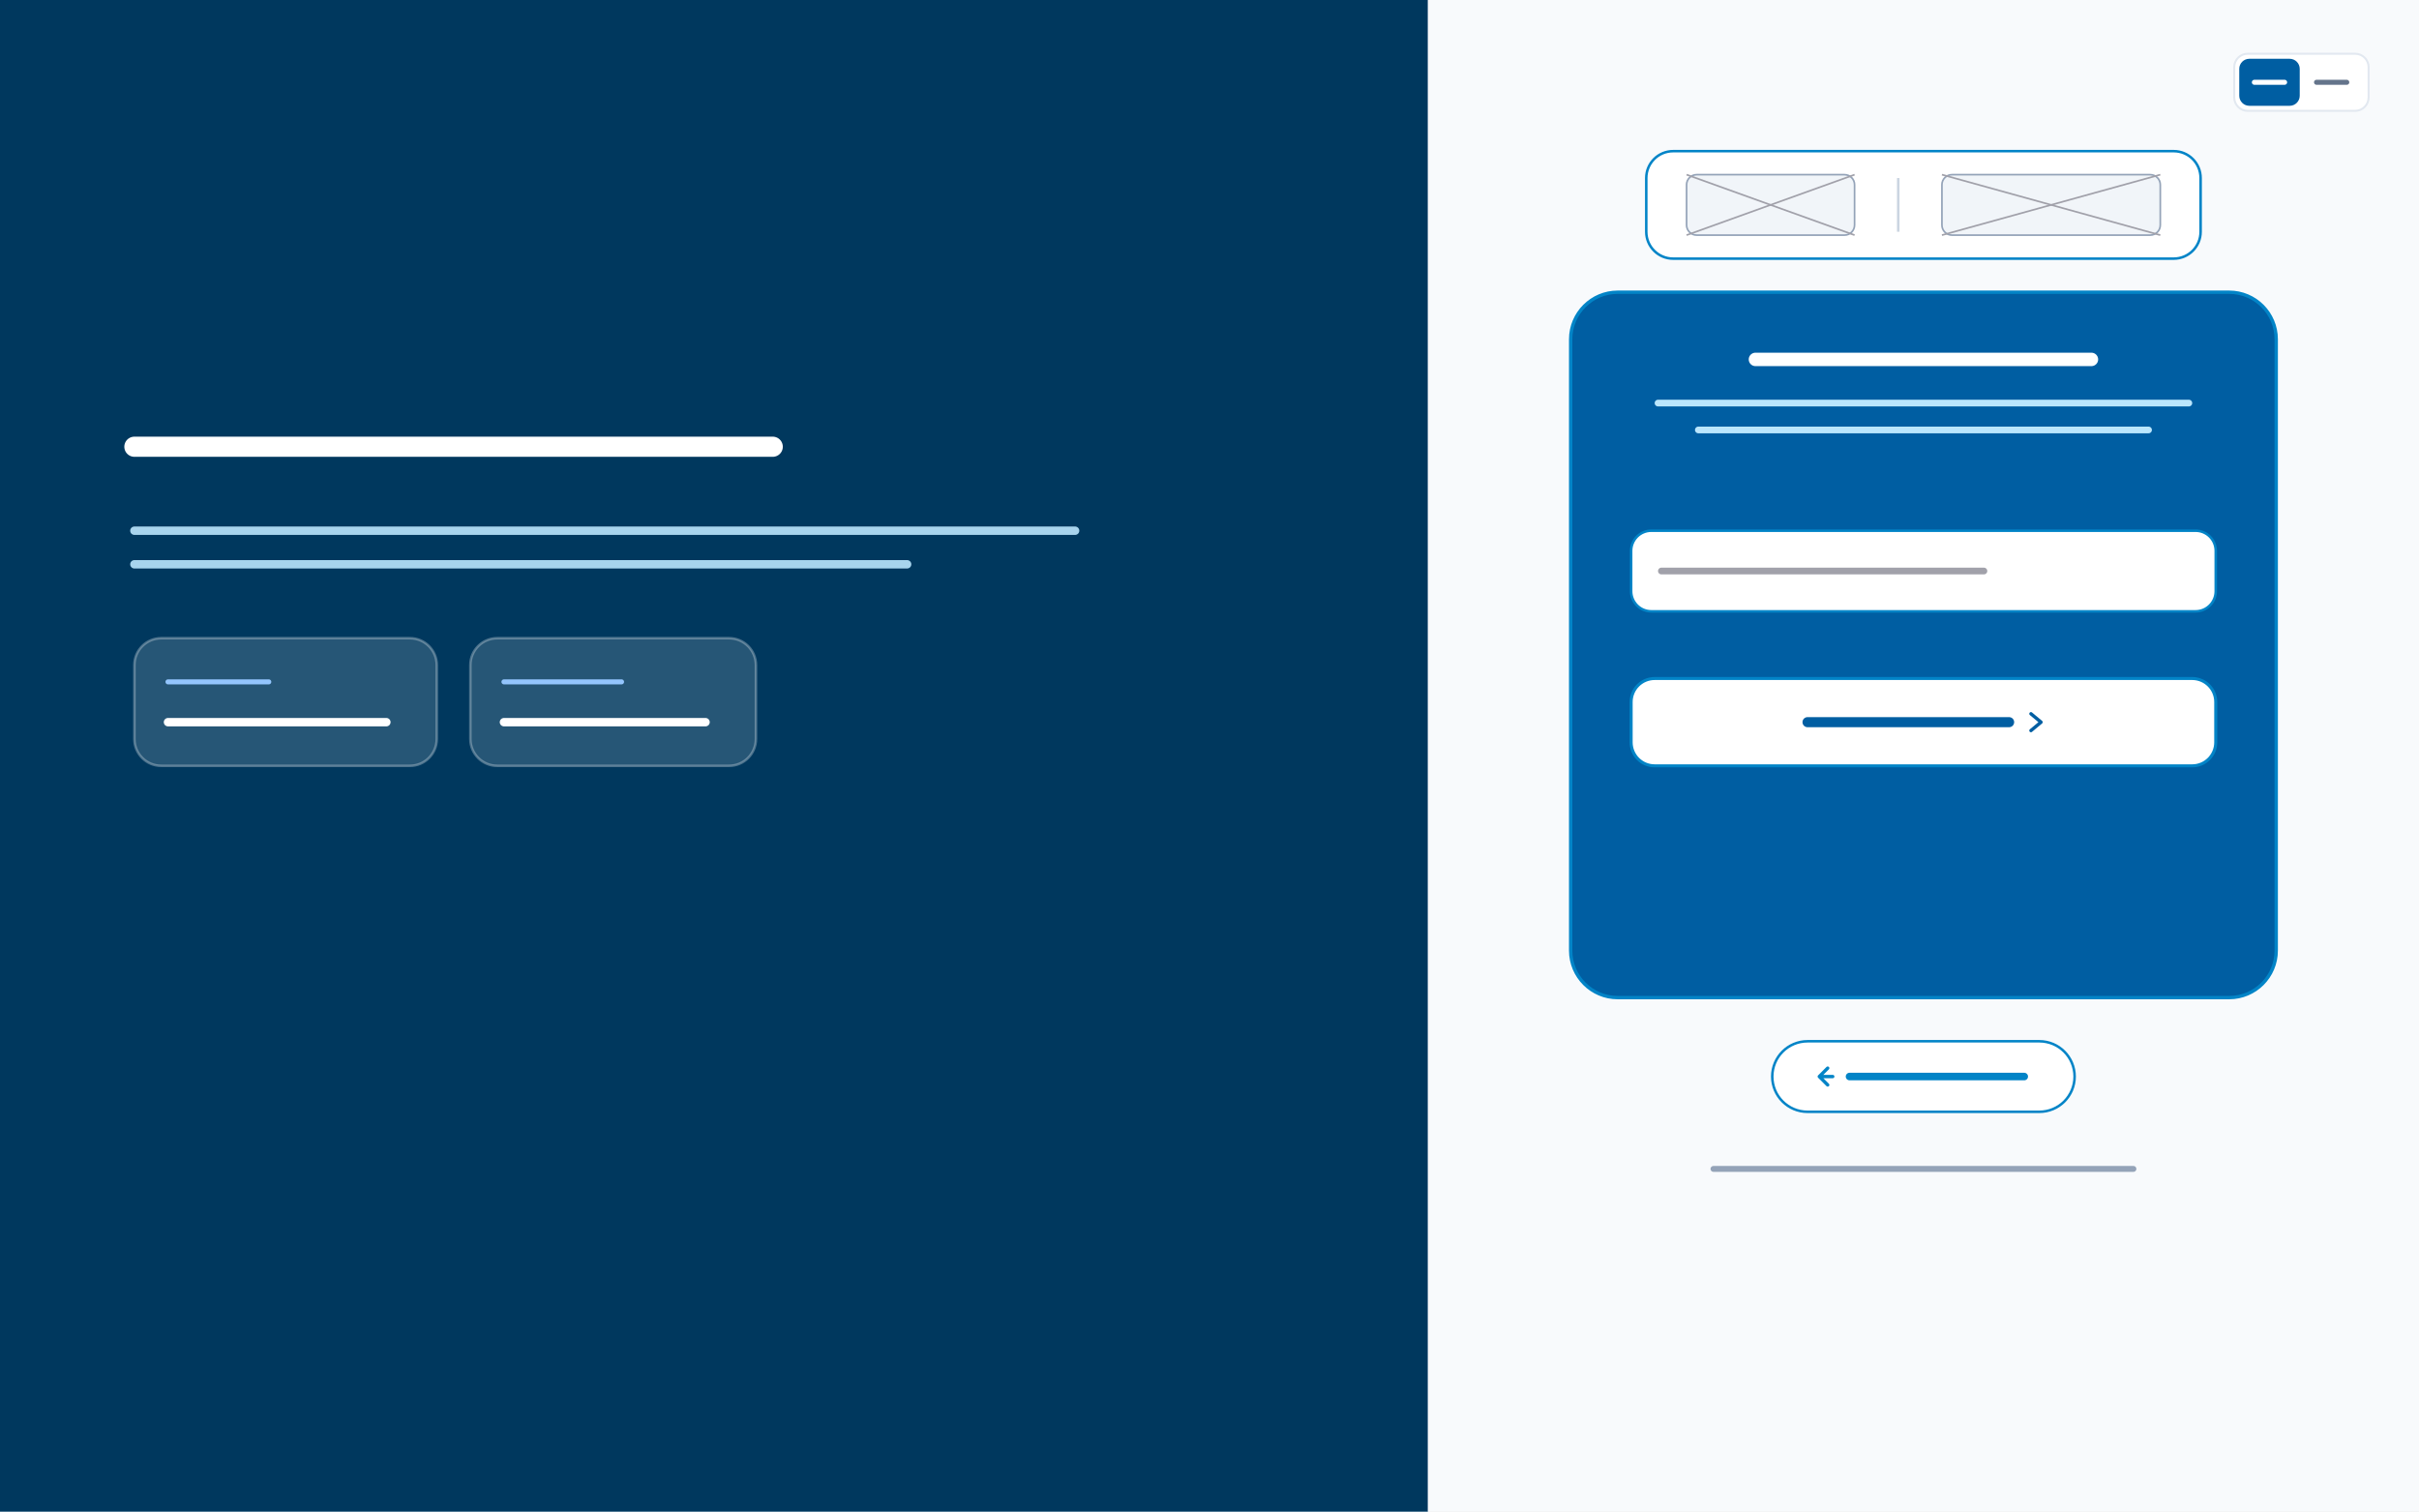
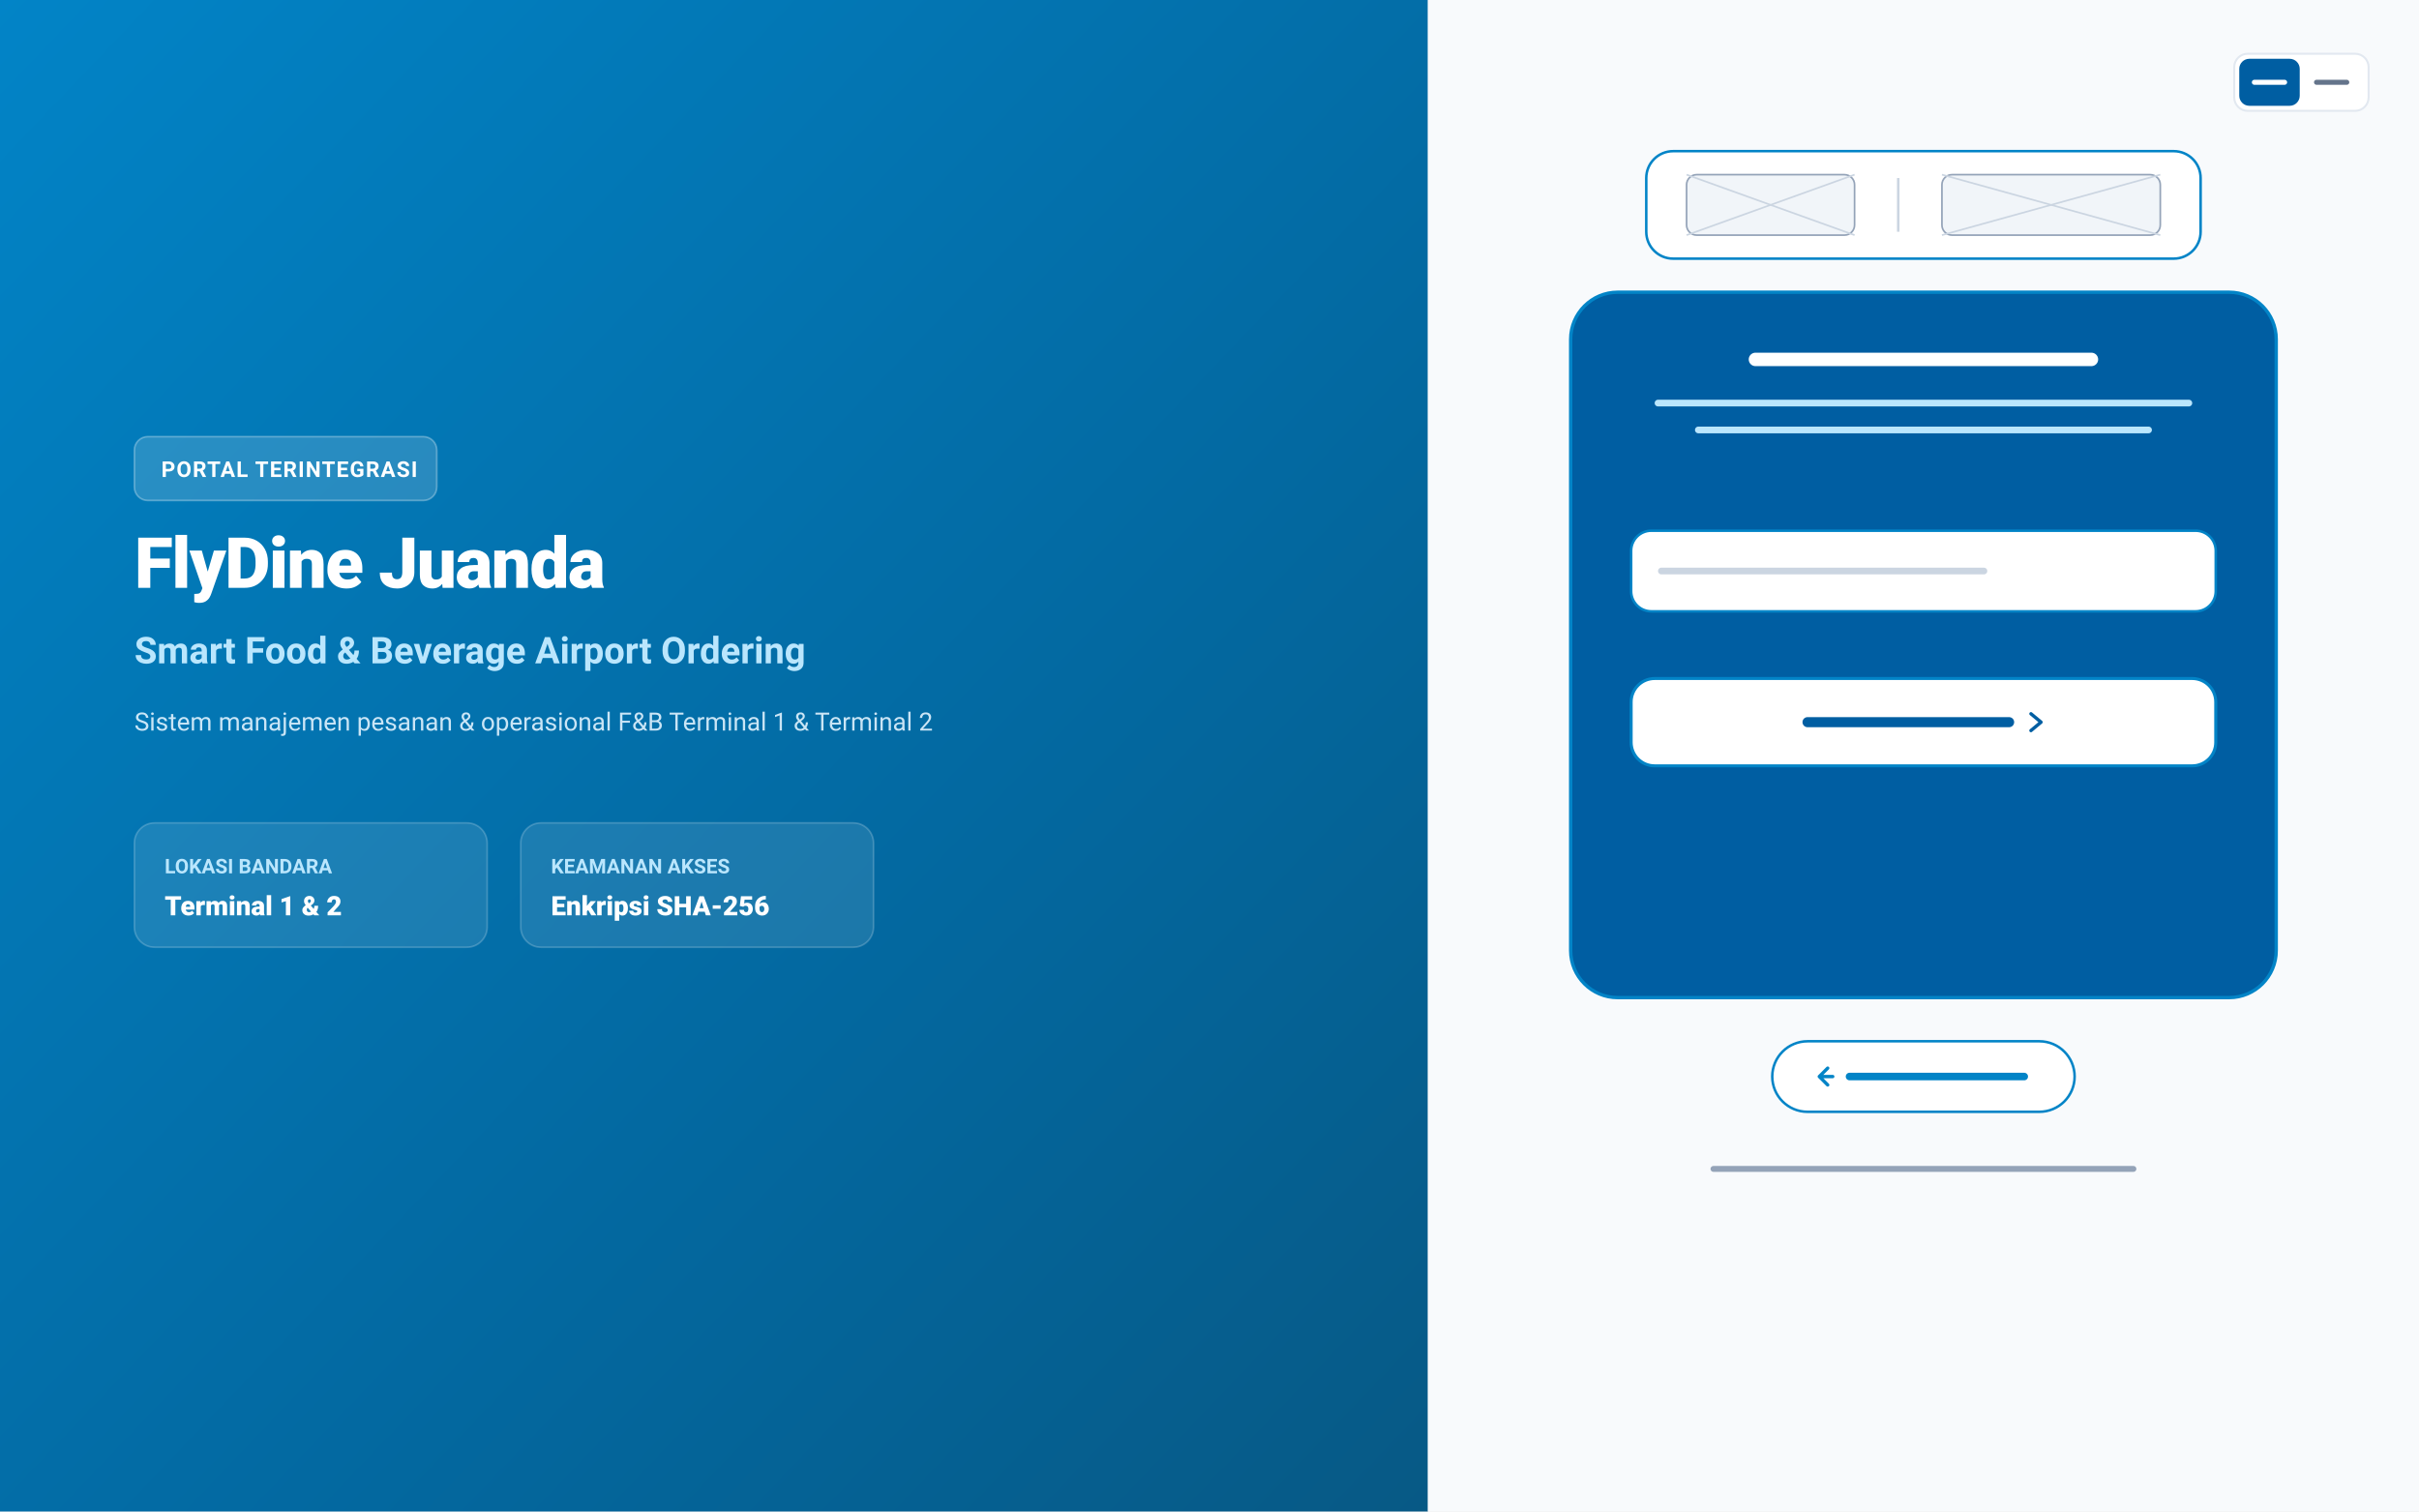
<svg xmlns="http://www.w3.org/2000/svg" viewBox="0 0 1440 900" width="1440" height="900" style="background:#F8FAFC; font-family: -apple-system, BlinkMacSystemFont, 'Segoe UI', Roboto, sans-serif;">
  <defs>
-     <linearGradient id="primary-grad" x1="0%" y1="0%" x2="100%" y2="100%">
+     <linearGradient id="hero-blue" x1="0%" y1="0%" x2="100%" y2="100%">
      <stop offset="0%" stop-color="#0284C7" />
-       <stop offset="100%" stop-color="#0369A1" />
+       <stop offset="60%" stop-color="#0369A1" />
+       <stop offset="100%" stop-color="#075985" />
    </linearGradient>
-     <linearGradient id="hero-blue" x1="0%" y1="0%" x2="100%" y2="100%">
-       <stop offset="0%" stop-color="#0369A1" />
-       <stop offset="50%" stop-color="#0284C7" />
+     <linearGradient id="btn-blue" x1="0%" y1="0%" x2="100%" y2="0%">
+       <stop offset="0%" stop-color="#0284C7" />
      <stop offset="100%" stop-color="#0EA5E9" />
    </linearGradient>
    <linearGradient id="sidebar-grad" x1="0%" y1="0%" x2="100%" y2="100%">
      <stop offset="0%" stop-color="#0F172A" />
      <stop offset="100%" stop-color="#1E293B" />
    </linearGradient>
-     <linearGradient id="card-soft-1" x1="0%" y1="0%" x2="100%" y2="100%">
-       <stop offset="0%" stop-color="#EFF6FF" />
-       <stop offset="100%" stop-color="#DBEAFE" />
-     </linearGradient>
-     <linearGradient id="card-soft-2" x1="0%" y1="0%" x2="100%" y2="100%">
+     <linearGradient id="food-banner-1" x1="0%" y1="0%" x2="100%" y2="100%">
      <stop offset="0%" stop-color="#FEF3C7" />
      <stop offset="100%" stop-color="#FDE68A" />
    </linearGradient>
-     <linearGradient id="card-soft-3" x1="0%" y1="0%" x2="100%" y2="100%">
+     <linearGradient id="food-banner-2" x1="0%" y1="0%" x2="100%" y2="100%">
+       <stop offset="0%" stop-color="#E0F2FE" />
+       <stop offset="100%" stop-color="#BAE6FD" />
+     </linearGradient>
+     <linearGradient id="food-banner-3" x1="0%" y1="0%" x2="100%" y2="100%">
      <stop offset="0%" stop-color="#ECFDF5" />
      <stop offset="100%" stop-color="#A7F3D0" />
    </linearGradient>
    <filter id="soft-shadow" x="-5%" y="-5%" width="110%" height="115%">
-       <feDropShadow dx="0" dy="4" stdDeviation="8" flood-color="#0F172A" flood-opacity="0.05" />
+       <feDropShadow dx="0" dy="6" stdDeviation="10" flood-color="#0F172A" flood-opacity="0.06" />
+     </filter>
+     <filter id="card-shadow" x="-5%" y="-5%" width="110%" height="115%">
+       <feDropShadow dx="0" dy="8" stdDeviation="12" flood-color="#0F172A" flood-opacity="0.08" />
    </filter>
  </defs>
  <g id="Left-Branding-Section">
-     <rect x="0" y="0" width="850" height="900" fill="#004C80" />
-     <rect x="0" y="0" width="850" height="900" fill="#002D4C" opacity="0.65" />
-     <g transform="translate(80, 240)">
-       <line x1="0" y1="26" x2="380" y2="26" stroke="#FFFFFF" stroke-width="12" stroke-linecap="round" />
-       <line x1="0" y1="76" x2="560" y2="76" stroke="#BAE6FD" stroke-width="5" stroke-linecap="round" opacity="0.9" />
-       <line x1="0" y1="96" x2="460" y2="96" stroke="#BAE6FD" stroke-width="5" stroke-linecap="round" opacity="0.9" />
-       <g transform="translate(0, 140)">
-         <rect width="180" height="76" rx="16" fill="#FFFFFF" fill-opacity="0.15" stroke="#FFFFFF" stroke-opacity="0.3" stroke-width="1.5" />
-         <line x1="20" y1="26" x2="80" y2="26" stroke="#93C5FD" stroke-width="3" stroke-linecap="round" />
-         <line x1="20" y1="50" x2="150" y2="50" stroke="#FFFFFF" stroke-width="5" stroke-linecap="round" />
-         <g transform="translate(200, 0)">
-           <rect width="170" height="76" rx="16" fill="#FFFFFF" fill-opacity="0.15" stroke="#FFFFFF" stroke-opacity="0.3" stroke-width="1.5" />
-           <line x1="20" y1="26" x2="90" y2="26" stroke="#93C5FD" stroke-width="3" stroke-linecap="round" />
-           <line x1="20" y1="50" x2="140" y2="50" stroke="#FFFFFF" stroke-width="5" stroke-linecap="round" />
+     <rect x="0" y="0" width="850" height="900" fill="url(#hero-blue)" />
+     <g transform="translate(80, 260)">
+       <rect width="180" height="38" rx="8" fill="#FFFFFF" fill-opacity="0.15" stroke="#FFFFFF" stroke-opacity="0.3" />
+       <text x="16" y="24" fill="#FFFFFF" font-size="13" font-weight="700" letter-spacing="0.05em">PORTAL TERINTEGRASI</text>
+       <text x="0" y="90" fill="#FFFFFF" font-size="42" font-weight="900" letter-spacing="-0.02em">FlyDine Juanda</text>
+       <text x="0" y="135" fill="#BAE6FD" font-size="22" font-weight="600">Smart Food &amp; Beverage Airport Ordering</text>
+       <text x="0" y="175" fill="#E0F2FE" font-size="15" opacity="0.9">Sistem manajemen pesanan &amp; operasional F&amp;B Terminal 1 &amp; Terminal 2</text>
+       <g transform="translate(0, 230)">
+         <rect width="210" height="74" rx="12" fill="#FFFFFF" fill-opacity="0.1" stroke="#FFFFFF" stroke-opacity="0.2" />
+         <text x="18" y="30" fill="#BAE6FD" font-size="12" font-weight="600">LOKASI BANDARA</text>
+         <text x="18" y="55" fill="#FFFFFF" font-size="16" font-weight="800">Terminal 1 &amp; 2</text>
+         <g transform="translate(230, 0)">
+           <rect width="210" height="74" rx="12" fill="#FFFFFF" fill-opacity="0.1" stroke="#FFFFFF" stroke-opacity="0.2" />
+           <text x="18" y="30" fill="#BAE6FD" font-size="12" font-weight="600">KEAMANAN AKSES</text>
+           <text x="18" y="55" fill="#FFFFFF" font-size="16" font-weight="800">Enkripsi SHA-256</text>
        </g>
      </g>
    </g>
  </g>
  <g id="Right-Form-Section" transform="translate(850, 0)">
    <rect width="590" height="900" fill="#F8FAFC" />
    <g transform="translate(480, 32)">
      <rect width="80" height="34" rx="8" fill="#FFFFFF" stroke="#E2E8F0" stroke-width="1.2" />
      <rect x="3" y="3" width="36" height="28" rx="6" fill="#005EA2" />
      <line x1="12" y1="17" x2="30" y2="17" stroke="#FFFFFF" stroke-width="3" stroke-linecap="round" />
      <line x1="49" y1="17" x2="67" y2="17" stroke="#64748B" stroke-width="3" stroke-linecap="round" />
    </g>
    <g transform="translate(85, 90)">
      <g transform="translate(45, 0)">
        <rect width="330" height="64" rx="16" fill="#FFFFFF" stroke="#0284C7" stroke-width="1.5" />
        <rect x="24" y="14" width="100" height="36" rx="6" fill="#F1F5F9" stroke="#94A3B8" stroke-width="1" />
-         <line x1="24" y1="14" x2="124" y2="50" stroke="#A1A1AA" stroke-width="1" />
-         <line x1="124" y1="14" x2="24" y2="50" stroke="#A1A1AA" stroke-width="1" />
+         <line x1="24" y1="14" x2="124" y2="50" stroke="#CBD5E1" stroke-width="1" />
+         <line x1="124" y1="14" x2="24" y2="50" stroke="#CBD5E1" stroke-width="1" />
        <line x1="150" y1="16" x2="150" y2="48" stroke="#CBD5E1" stroke-width="1.5" />
        <rect x="176" y="14" width="130" height="36" rx="6" fill="#F1F5F9" stroke="#94A3B8" stroke-width="1" />
-         <line x1="176" y1="14" x2="306" y2="50" stroke="#A1A1AA" stroke-width="1" />
-         <line x1="306" y1="14" x2="176" y2="50" stroke="#A1A1AA" stroke-width="1" />
+         <line x1="176" y1="14" x2="306" y2="50" stroke="#CBD5E1" stroke-width="1" />
+         <line x1="306" y1="14" x2="176" y2="50" stroke="#CBD5E1" stroke-width="1" />
      </g>
      <g transform="translate(0, 84)">
        <rect width="420" height="420" rx="28" fill="#005EA2" stroke="#0284C7" stroke-width="2" />
        <g transform="translate(36, 40)">
          <line x1="74" y1="0" x2="274" y2="0" stroke="#FFFFFF" stroke-width="8" stroke-linecap="round" />
          <line x1="16" y1="26" x2="332" y2="26" stroke="#BAE6FD" stroke-width="4" stroke-linecap="round" />
          <line x1="40" y1="42" x2="308" y2="42" stroke="#BAE6FD" stroke-width="4" stroke-linecap="round" />
        </g>
        <g transform="translate(36, 130)">
          <g transform="translate(0, 0)">
            <rect y="12" width="348" height="48" rx="12" fill="#FFFFFF" stroke="#0284C7" stroke-width="1.5" />
-             <line x1="18" y1="36" x2="210" y2="36" stroke="#A1A1AA" stroke-width="4" stroke-linecap="round" />
+             <line x1="18" y1="36" x2="210" y2="36" stroke="#CBD5E1" stroke-width="4" stroke-linecap="round" />
          </g>
          <g transform="translate(0, 100)">
            <rect width="348" height="52" rx="14" fill="#FFFFFF" stroke="#0284C7" stroke-width="1.8" />
            <line x1="105" y1="26" x2="225" y2="26" stroke="#005EA2" stroke-width="6" stroke-linecap="round" />
            <path d="M238 21 L244 26 L238 31" fill="none" stroke="#005EA2" stroke-width="2" stroke-linecap="round" stroke-linejoin="round" />
          </g>
        </g>
      </g>
      <g transform="translate(0, 530)">
        <g transform="translate(120, 0)">
          <rect width="180" height="42" rx="21" fill="#FFFFFF" stroke="#0284C7" stroke-width="1.5" />
          <path d="M36 21 L28 21 M28 21 L33 16 M28 21 L33 26" fill="none" stroke="#0284C7" stroke-width="2" stroke-linecap="round" stroke-linejoin="round" />
          <line x1="46" y1="21" x2="150" y2="21" stroke="#0284C7" stroke-width="4.5" stroke-linecap="round" />
        </g>
        <line x1="85" y1="76" x2="335" y2="76" stroke="#94A3B8" stroke-width="3.5" stroke-linecap="round" />
      </g>
    </g>
  </g>
</svg>
